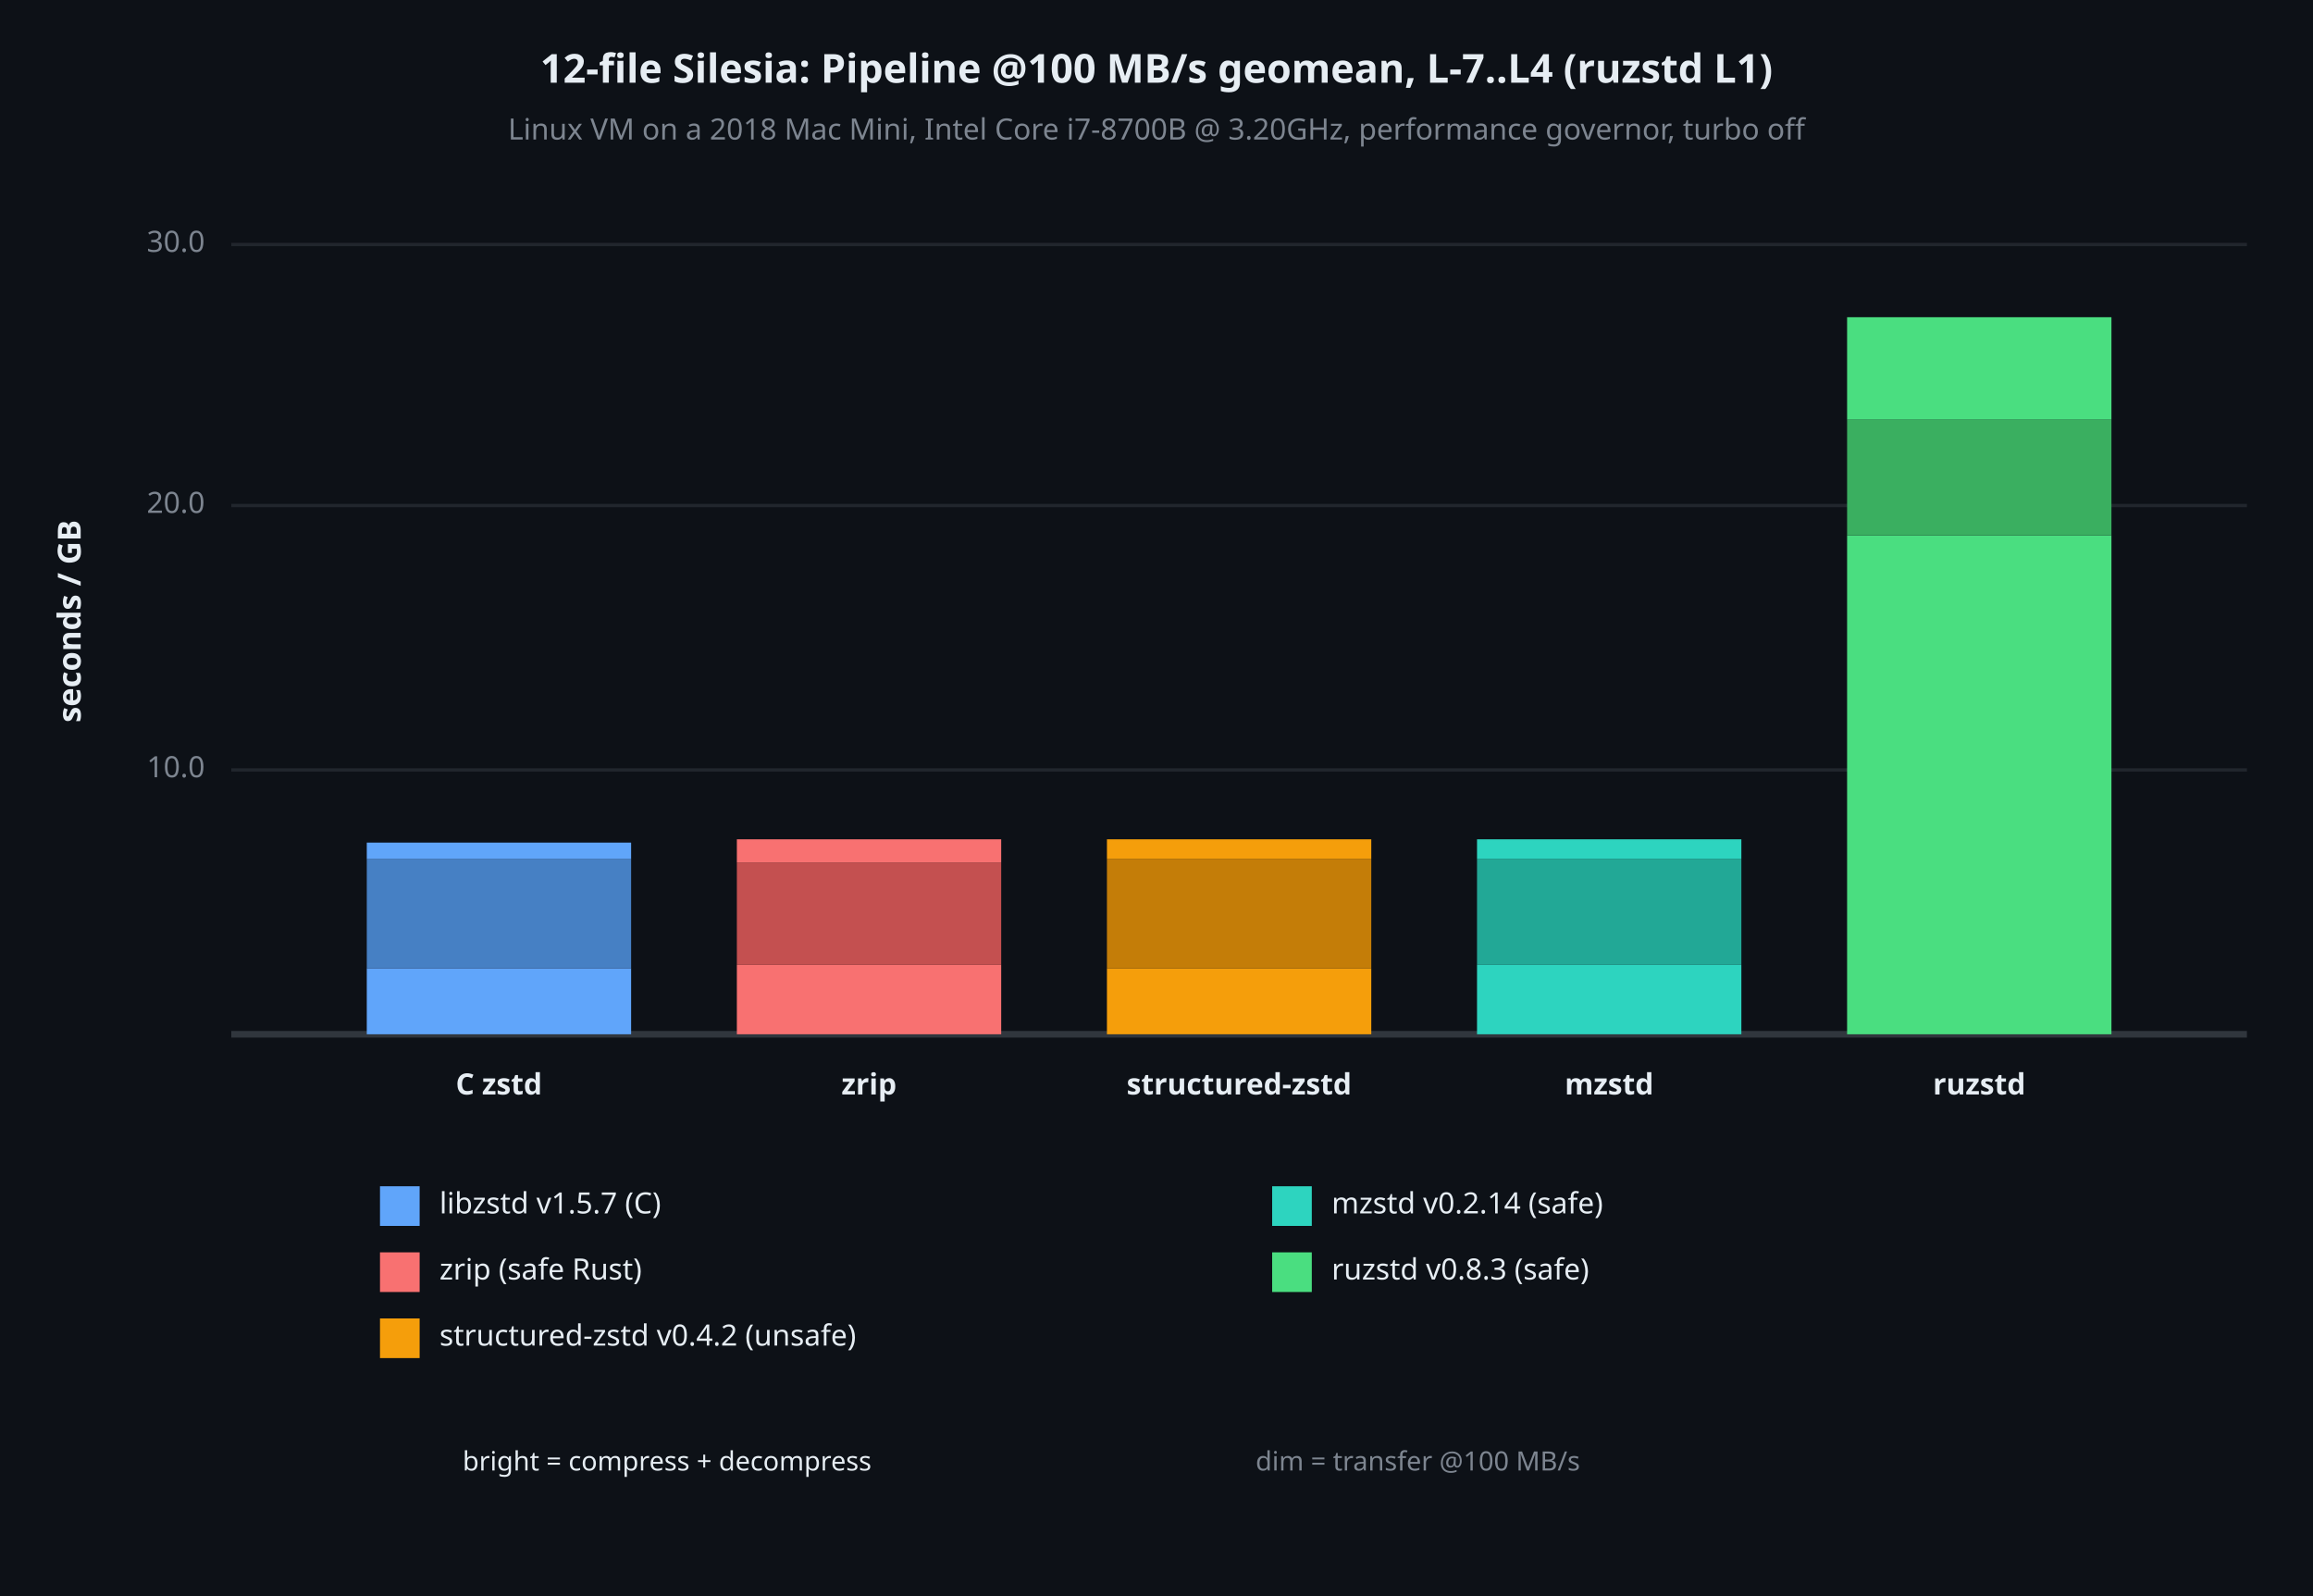
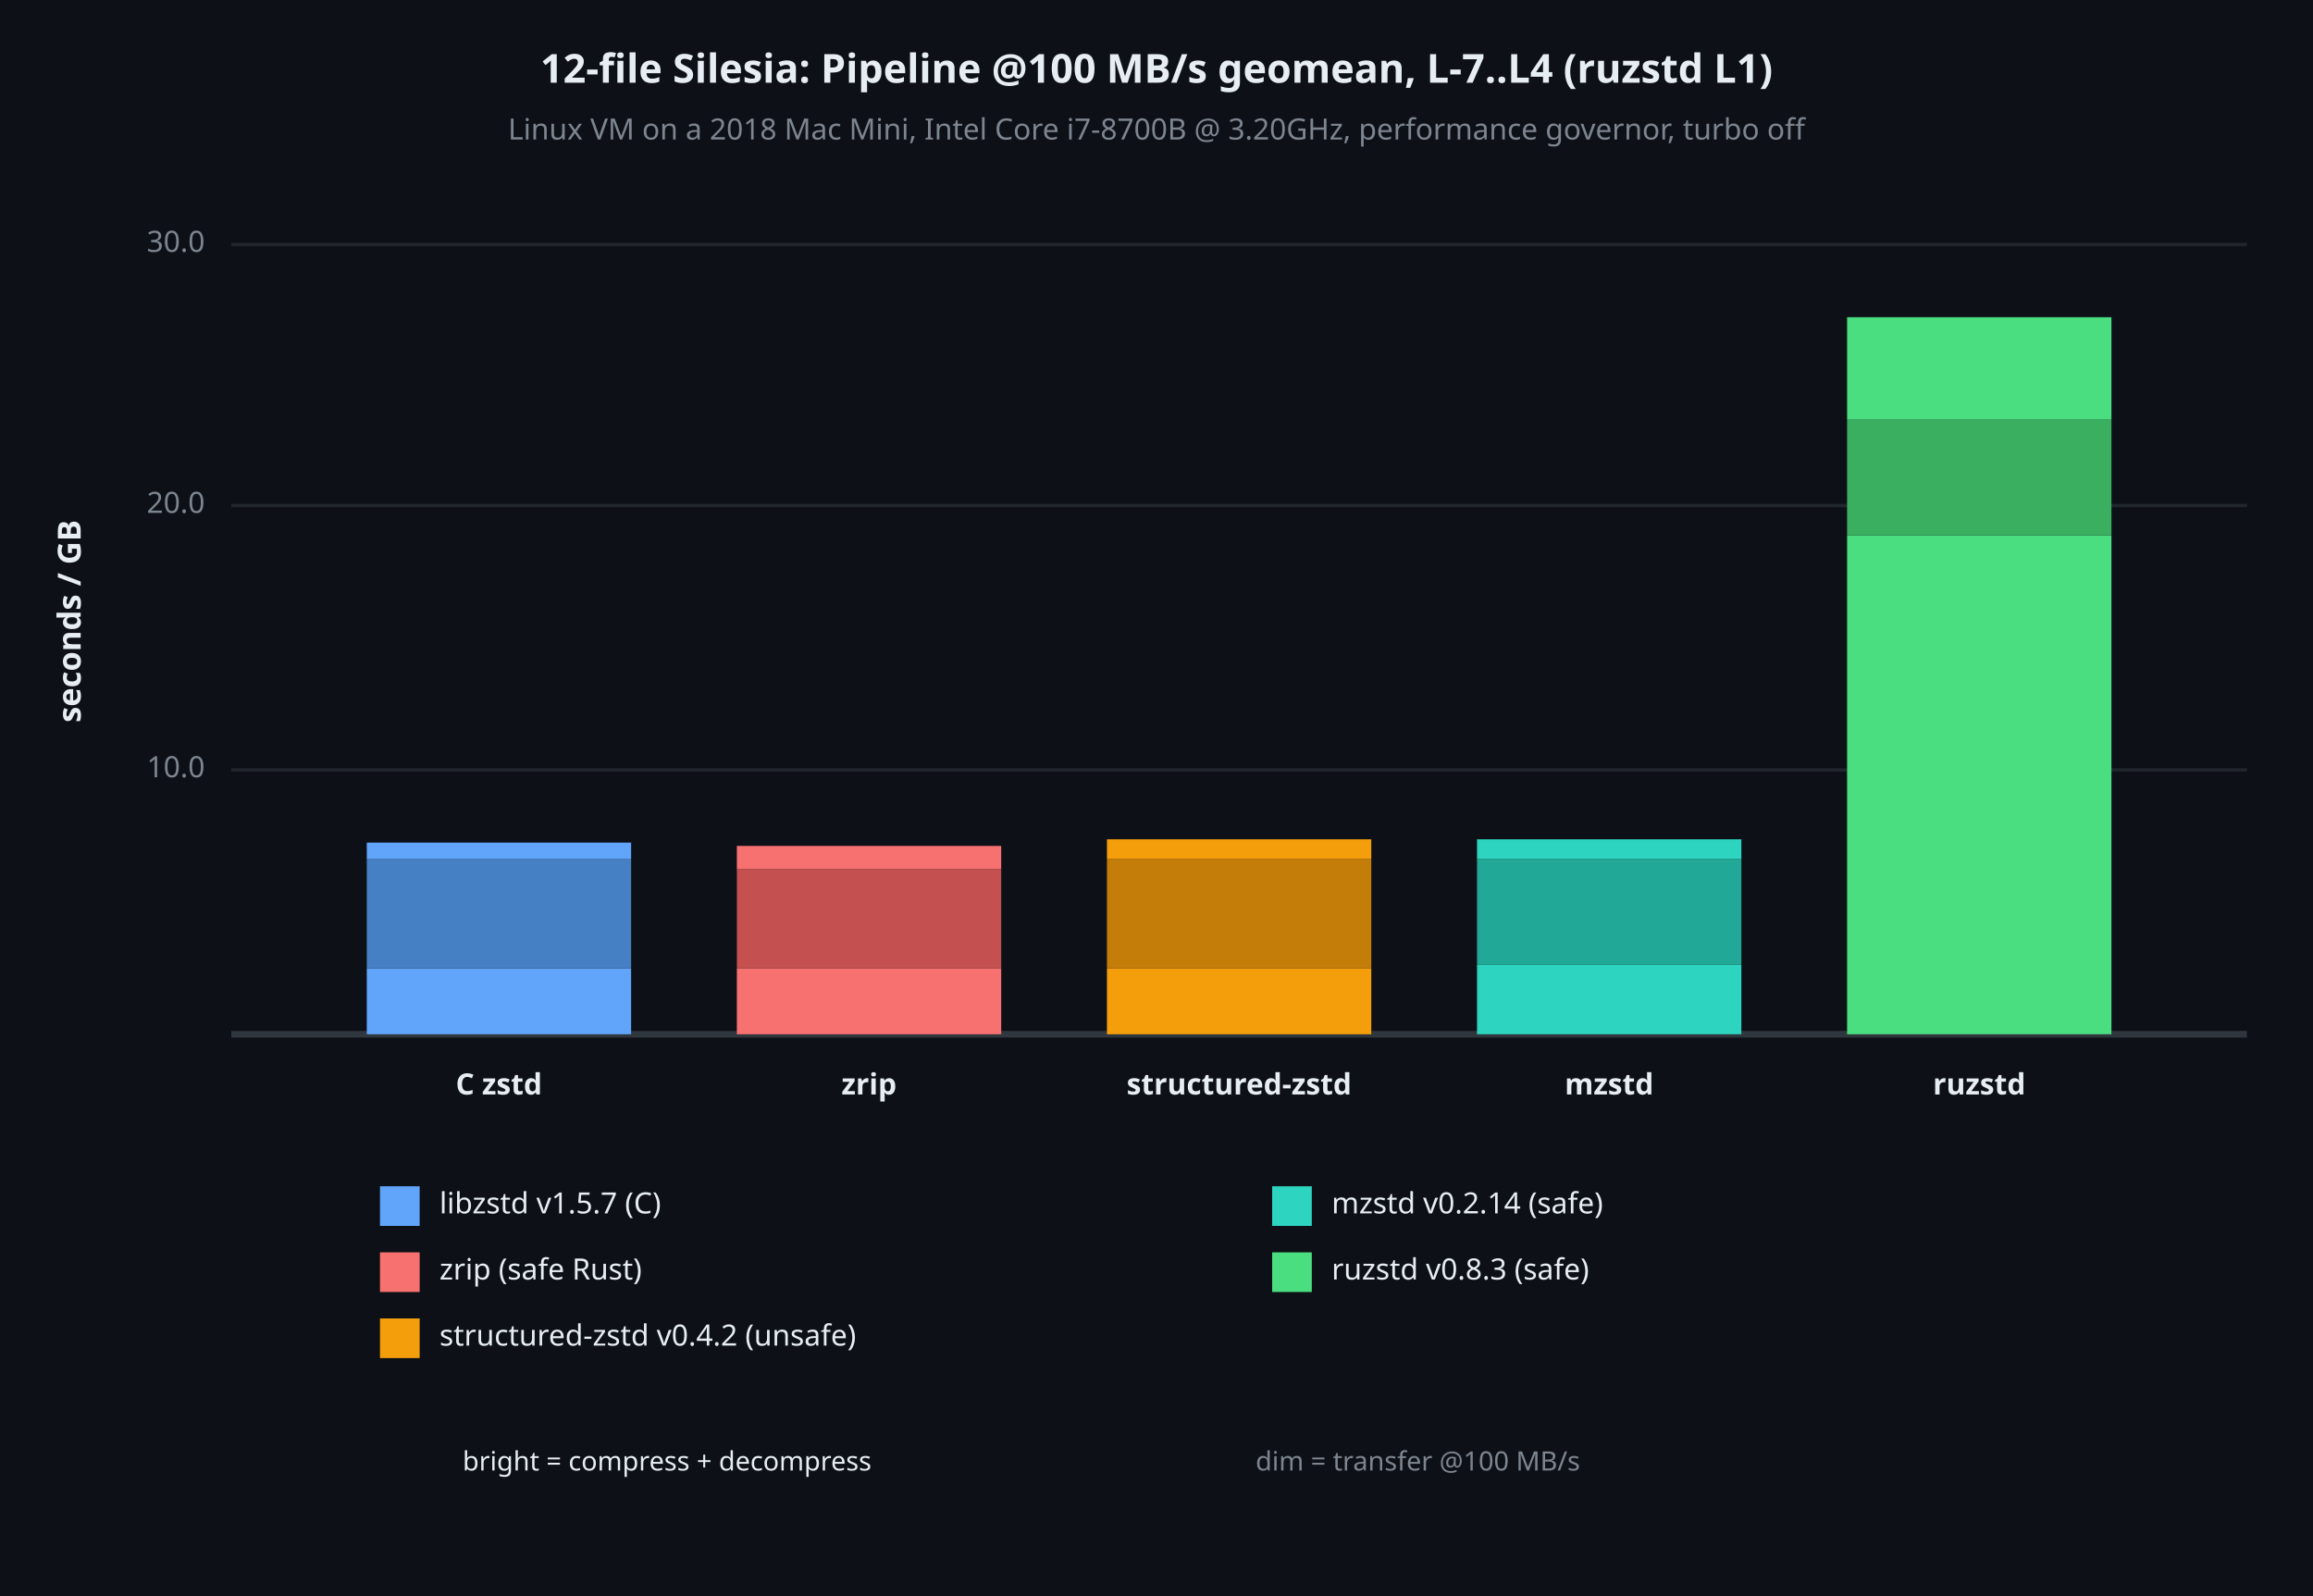
<svg xmlns="http://www.w3.org/2000/svg" viewBox="0 0 700 483" font-family="system-ui, -apple-system, sans-serif">
  <rect x="0" y="0" width="700" height="483" opacity="1" fill="#0D1117" stroke="none" />
  <text x="350" y="22" dy="0.5ex" text-anchor="middle" font-family="sans-serif" font-size="12.097" opacity="1" fill="#E6EDF3" font-weight="bold">
12-file Silesia: Pipeline @100 MB/s geomean, L-7..L4 (ruzstd L1)
</text>
  <text x="350" y="40" dy="0.5ex" text-anchor="middle" font-family="sans-serif" font-size="8.871" opacity="1" fill="#7D8590">
Linux VM on a 2018 Mac Mini, Intel Core i7-8700B @ 3.20GHz, performance governor, turbo off
</text>
  <text x="22" y="188" dy="0.5ex" text-anchor="middle" font-family="sans-serif" font-size="9.677" opacity="1" fill="#E6EDF3" font-weight="bold" transform="rotate(270, 22, 188)">
seconds / GB
</text>
  <polyline fill="none" opacity="1" stroke="#21262D" stroke-width="1" points="70,233 680,233 " />
  <text x="62" y="233" dy="0.5ex" text-anchor="end" font-family="sans-serif" font-size="8.871" opacity="1" fill="#7D8590">
10.0
</text>
  <polyline fill="none" opacity="1" stroke="#21262D" stroke-width="1" points="70,153 680,153 " />
  <text x="62" y="153" dy="0.5ex" text-anchor="end" font-family="sans-serif" font-size="8.871" opacity="1" fill="#7D8590">
20.0
</text>
  <polyline fill="none" opacity="1" stroke="#21262D" stroke-width="1" points="70,74 680,74 " />
  <text x="62" y="74" dy="0.5ex" text-anchor="end" font-family="sans-serif" font-size="8.871" opacity="1" fill="#7D8590">
30.0
</text>
  <polyline fill="none" opacity="1" stroke="#30363D" stroke-width="2" points="70,313 680,313 " />
  <rect x="111" y="293" width="80" height="20" opacity="1" fill="#60A5FA" stroke="none" />
  <rect x="111" y="260" width="80" height="33" opacity="1" fill="#4680C4" stroke="none" />
  <rect x="111" y="255" width="80" height="5" opacity="1" fill="#60A5FA" stroke="none" />
  <text x="151" y="329" dy="0.5ex" text-anchor="middle" font-family="sans-serif" font-size="8.871" opacity="1" fill="#E6EDF3" font-weight="bold">
C zstd
</text>
-   <rect x="223" y="292" width="80" height="21" opacity="1" fill="#F87171" stroke="none" />
-   <rect x="223" y="261" width="80" height="31" opacity="1" fill="#C45050" stroke="none" />
-   <rect x="223" y="254" width="80" height="7" opacity="1" fill="#F87171" stroke="none" />
+   <rect x="223" y="293" width="80" height="20" opacity="1" fill="#F87171" stroke="none" />
+   <rect x="223" y="263" width="80" height="30" opacity="1" fill="#C45050" stroke="none" />
+   <rect x="223" y="256" width="80" height="7" opacity="1" fill="#F87171" stroke="none" />
  <text x="263" y="329" dy="0.5ex" text-anchor="middle" font-family="sans-serif" font-size="8.871" opacity="1" fill="#E6EDF3" font-weight="bold">
zrip
</text>
  <rect x="335" y="293" width="80" height="20" opacity="1" fill="#F59E0B" stroke="none" />
  <rect x="335" y="260" width="80" height="33" opacity="1" fill="#C47D08" stroke="none" />
  <rect x="335" y="254" width="80" height="6" opacity="1" fill="#F59E0B" stroke="none" />
  <text x="375" y="329" dy="0.5ex" text-anchor="middle" font-family="sans-serif" font-size="8.871" opacity="1" fill="#E6EDF3" font-weight="bold">
structured-zstd
</text>
  <rect x="447" y="292" width="80" height="21" opacity="1" fill="#2DD4BF" stroke="none" />
  <rect x="447" y="260" width="80" height="32" opacity="1" fill="#22A896" stroke="none" />
  <rect x="447" y="254" width="80" height="6" opacity="1" fill="#2DD4BF" stroke="none" />
  <text x="487" y="329" dy="0.5ex" text-anchor="middle" font-family="sans-serif" font-size="8.871" opacity="1" fill="#E6EDF3" font-weight="bold">
mzstd
</text>
  <rect x="559" y="162" width="80" height="151" opacity="1" fill="#4ADE80" stroke="none" />
  <rect x="559" y="127" width="80" height="35" opacity="1" fill="#3AAF60" stroke="none" />
  <rect x="559" y="96" width="80" height="31" opacity="1" fill="#4ADE80" stroke="none" />
  <text x="599" y="329" dy="0.5ex" text-anchor="middle" font-family="sans-serif" font-size="8.871" opacity="1" fill="#E6EDF3" font-weight="bold">
ruzstd
</text>
  <rect x="115" y="359" width="12" height="12" opacity="1" fill="#60A5FA" stroke="none" />
  <text x="133" y="365" dy="0.5ex" text-anchor="start" font-family="sans-serif" font-size="8.871" opacity="1" fill="#E6EDF3">
libzstd v1.5.7 (C)
</text>
  <rect x="115" y="379" width="12" height="12" opacity="1" fill="#F87171" stroke="none" />
  <text x="133" y="385" dy="0.5ex" text-anchor="start" font-family="sans-serif" font-size="8.871" opacity="1" fill="#E6EDF3">
zrip (safe Rust)
</text>
  <rect x="115" y="399" width="12" height="12" opacity="1" fill="#F59E0B" stroke="none" />
  <text x="133" y="405" dy="0.5ex" text-anchor="start" font-family="sans-serif" font-size="8.871" opacity="1" fill="#E6EDF3">
structured-zstd v0.4.2 (unsafe)
</text>
  <rect x="385" y="359" width="12" height="12" opacity="1" fill="#2DD4BF" stroke="none" />
  <text x="403" y="365" dy="0.5ex" text-anchor="start" font-family="sans-serif" font-size="8.871" opacity="1" fill="#E6EDF3">
mzstd v0.2.14 (safe)
</text>
  <rect x="385" y="379" width="12" height="12" opacity="1" fill="#4ADE80" stroke="none" />
  <text x="403" y="385" dy="0.5ex" text-anchor="start" font-family="sans-serif" font-size="8.871" opacity="1" fill="#E6EDF3">
ruzstd v0.8.3 (safe)
</text>
  <text x="140" y="443" dy="0.5ex" text-anchor="start" font-family="sans-serif" font-size="8.065" opacity="1" fill="#E6EDF3">
bright = compress + decompress
</text>
  <text x="380" y="443" dy="0.5ex" text-anchor="start" font-family="sans-serif" font-size="8.065" opacity="1" fill="#7D8590">
dim = transfer @100 MB/s
</text>
</svg>
